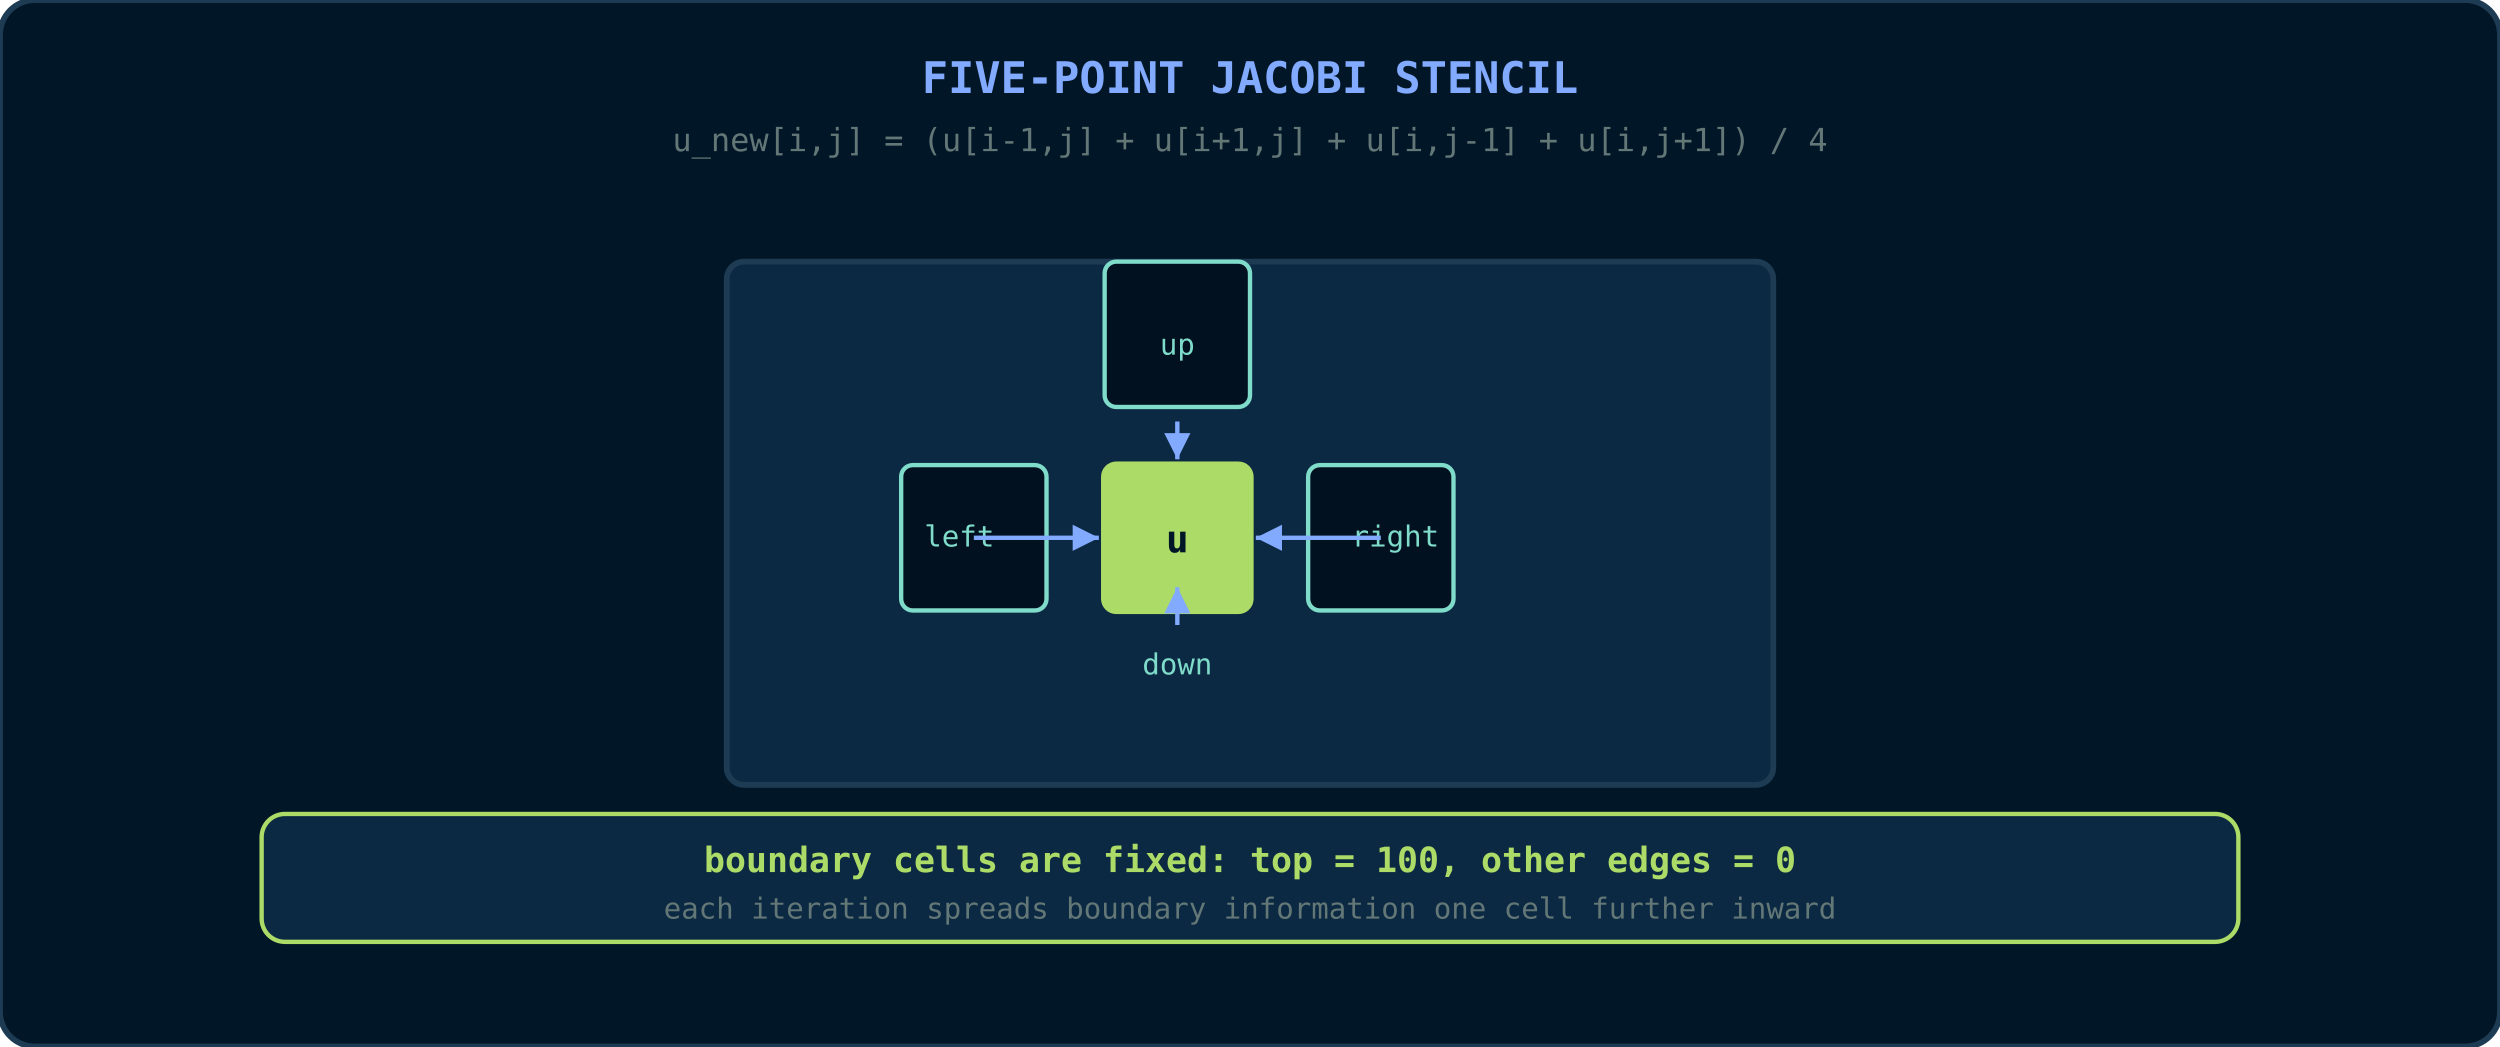
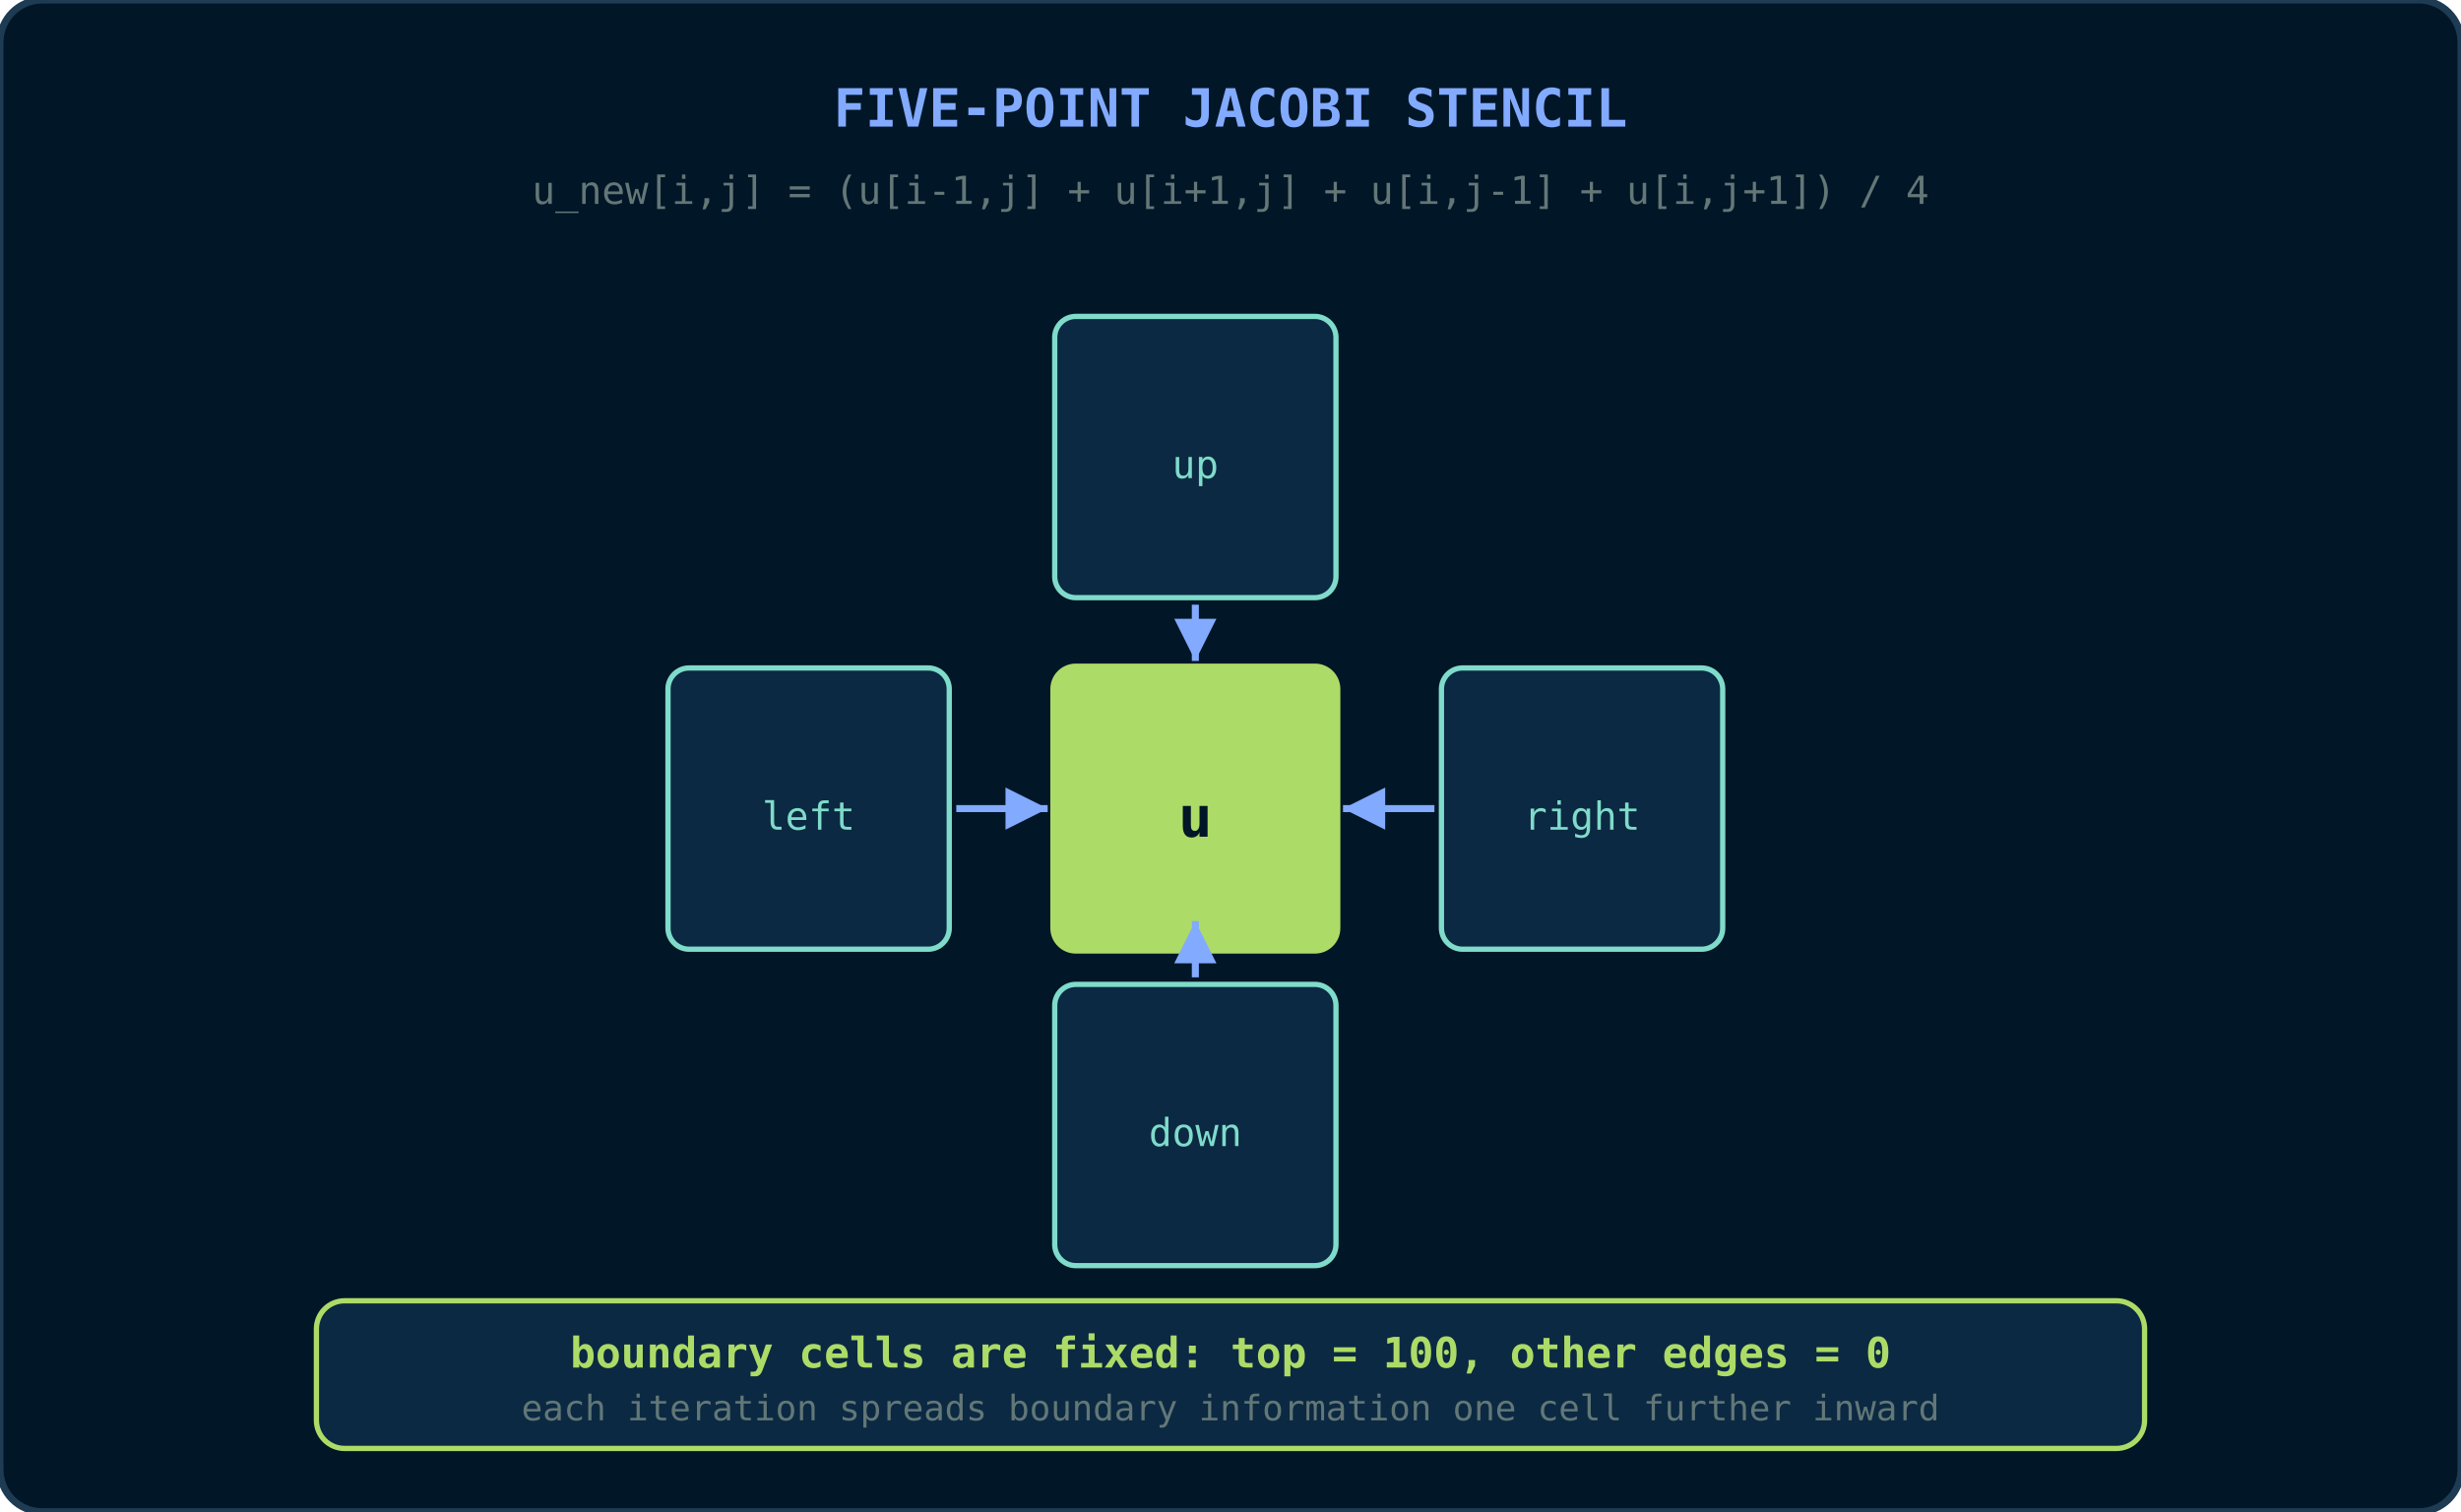
- <svg xmlns="http://www.w3.org/2000/svg" viewBox="0 0 860 360" font-family="'JetBrains Mono','Fira Code','SF Mono',Menlo,Consolas,monospace">
-   <rect x="0" y="0" width="860" height="360" rx="12" fill="#011627" stroke="#1d3b53" stroke-width="2" />
-   <text x="430" y="32" text-anchor="middle" fill="#82aaff" font-size="15" font-weight="bold">FIVE-POINT JACOBI STENCIL</text>
-   <text x="430" y="52" text-anchor="middle" fill="#637777" font-size="11">u_new[i,j] = (u[i-1,j] + u[i+1,j] + u[i,j-1] + u[i,j+1]) / 4</text>
-   <rect x="250" y="90" width="360" height="180" fill="#0b2942" stroke="#1d3b53" stroke-width="2" rx="6" />
-   <g fill="#01111f" stroke="#7fdbca" stroke-width="1.5">
-     <rect x="380" y="90" width="50" height="50" rx="4" />
-     <rect x="380" y="160" width="50" height="50" rx="4" />
-     <rect x="310" y="160" width="50" height="50" rx="4" />
-     <rect x="450" y="160" width="50" height="50" rx="4" />
-   </g>
-   <rect x="380" y="160" width="50" height="50" rx="4" fill="#addb67" stroke="#addb67" stroke-width="2.5" />
-   <text x="405" y="190" text-anchor="middle" fill="#011627" font-size="13" font-weight="bold">u</text>
-   <text x="405" y="122" text-anchor="middle" fill="#7fdbca" font-size="10">up</text>
-   <text x="405" y="232" text-anchor="middle" fill="#7fdbca" font-size="10">down</text>
-   <text x="330" y="188" text-anchor="middle" fill="#7fdbca" font-size="10">left</text>
-   <text x="480" y="188" text-anchor="middle" fill="#7fdbca" font-size="10">right</text>
+ <svg xmlns="http://www.w3.org/2000/svg" viewBox="0 0 700 430" font-family="'JetBrains Mono','Fira Code','SF Mono',Menlo,Consolas,monospace">
+   <rect x="0" y="0" width="700" height="430" rx="12" fill="#011627" stroke="#1d3b53" stroke-width="2" />
+   <text x="350" y="36" text-anchor="middle" fill="#82aaff" font-size="15" font-weight="bold">FIVE-POINT JACOBI STENCIL</text>
+   <text x="350" y="58" text-anchor="middle" fill="#637777" font-size="11">u_new[i,j] = (u[i-1,j] + u[i+1,j] + u[i,j-1] + u[i,j+1]) / 4</text>
  <defs>
    <marker id="stencilArrow" markerWidth="8" markerHeight="8" refX="6" refY="3" orient="auto">
      <path d="M0,0 L6,3 L0,6 Z" fill="#82aaff" />
    </marker>
  </defs>
-   <line x1="405" y1="145" x2="405" y2="158" stroke="#82aaff" stroke-width="1.5" marker-end="url(#stencilArrow)" />
-   <line x1="405" y1="215" x2="405" y2="202" stroke="#82aaff" stroke-width="1.5" marker-end="url(#stencilArrow)" />
-   <line x1="335" y1="185" x2="378" y2="185" stroke="#82aaff" stroke-width="1.5" marker-end="url(#stencilArrow)" />
-   <line x1="475" y1="185" x2="432" y2="185" stroke="#82aaff" stroke-width="1.5" marker-end="url(#stencilArrow)" />
-   <rect x="90" y="280" width="680" height="44" rx="8" fill="#0b2942" stroke="#addb67" stroke-width="1.5" />
-   <text x="430" y="300" text-anchor="middle" fill="#addb67" font-size="12" font-weight="bold">boundary cells are fixed: top = 100, other edges = 0</text>
-   <text x="430" y="316" text-anchor="middle" fill="#637777" font-size="10">each iteration spreads boundary information one cell further inward</text>
+   <g fill="#0b2942" stroke="#7fdbca" stroke-width="1.5">
+     <rect x="300" y="90" width="80" height="80" rx="6" />
+     <rect x="300" y="280" width="80" height="80" rx="6" />
+     <rect x="190" y="190" width="80" height="80" rx="6" />
+     <rect x="410" y="190" width="80" height="80" rx="6" />
+   </g>
+   <rect x="300" y="190" width="80" height="80" rx="6" fill="#addb67" stroke="#addb67" stroke-width="2.5" />
+   <text x="340" y="238" text-anchor="middle" fill="#011627" font-size="16" font-weight="bold">u</text>
+   <text x="340" y="136" text-anchor="middle" fill="#7fdbca" font-size="11">up</text>
+   <text x="340" y="326" text-anchor="middle" fill="#7fdbca" font-size="11">down</text>
+   <text x="230" y="236" text-anchor="middle" fill="#7fdbca" font-size="11">left</text>
+   <text x="450" y="236" text-anchor="middle" fill="#7fdbca" font-size="11">right</text>
+   <line x1="340" y1="172" x2="340" y2="188" stroke="#82aaff" stroke-width="2" marker-end="url(#stencilArrow)" />
+   <line x1="340" y1="278" x2="340" y2="262" stroke="#82aaff" stroke-width="2" marker-end="url(#stencilArrow)" />
+   <line x1="272" y1="230" x2="298" y2="230" stroke="#82aaff" stroke-width="2" marker-end="url(#stencilArrow)" />
+   <line x1="408" y1="230" x2="382" y2="230" stroke="#82aaff" stroke-width="2" marker-end="url(#stencilArrow)" />
+   <rect x="90" y="370" width="520" height="42" rx="8" fill="#0b2942" stroke="#addb67" stroke-width="1.5" />
+   <text x="350" y="389" text-anchor="middle" fill="#addb67" font-size="12" font-weight="bold">boundary cells are fixed: top = 100, other edges = 0</text>
+   <text x="350" y="404" text-anchor="middle" fill="#637777" font-size="10">each iteration spreads boundary information one cell further inward</text>
</svg>
